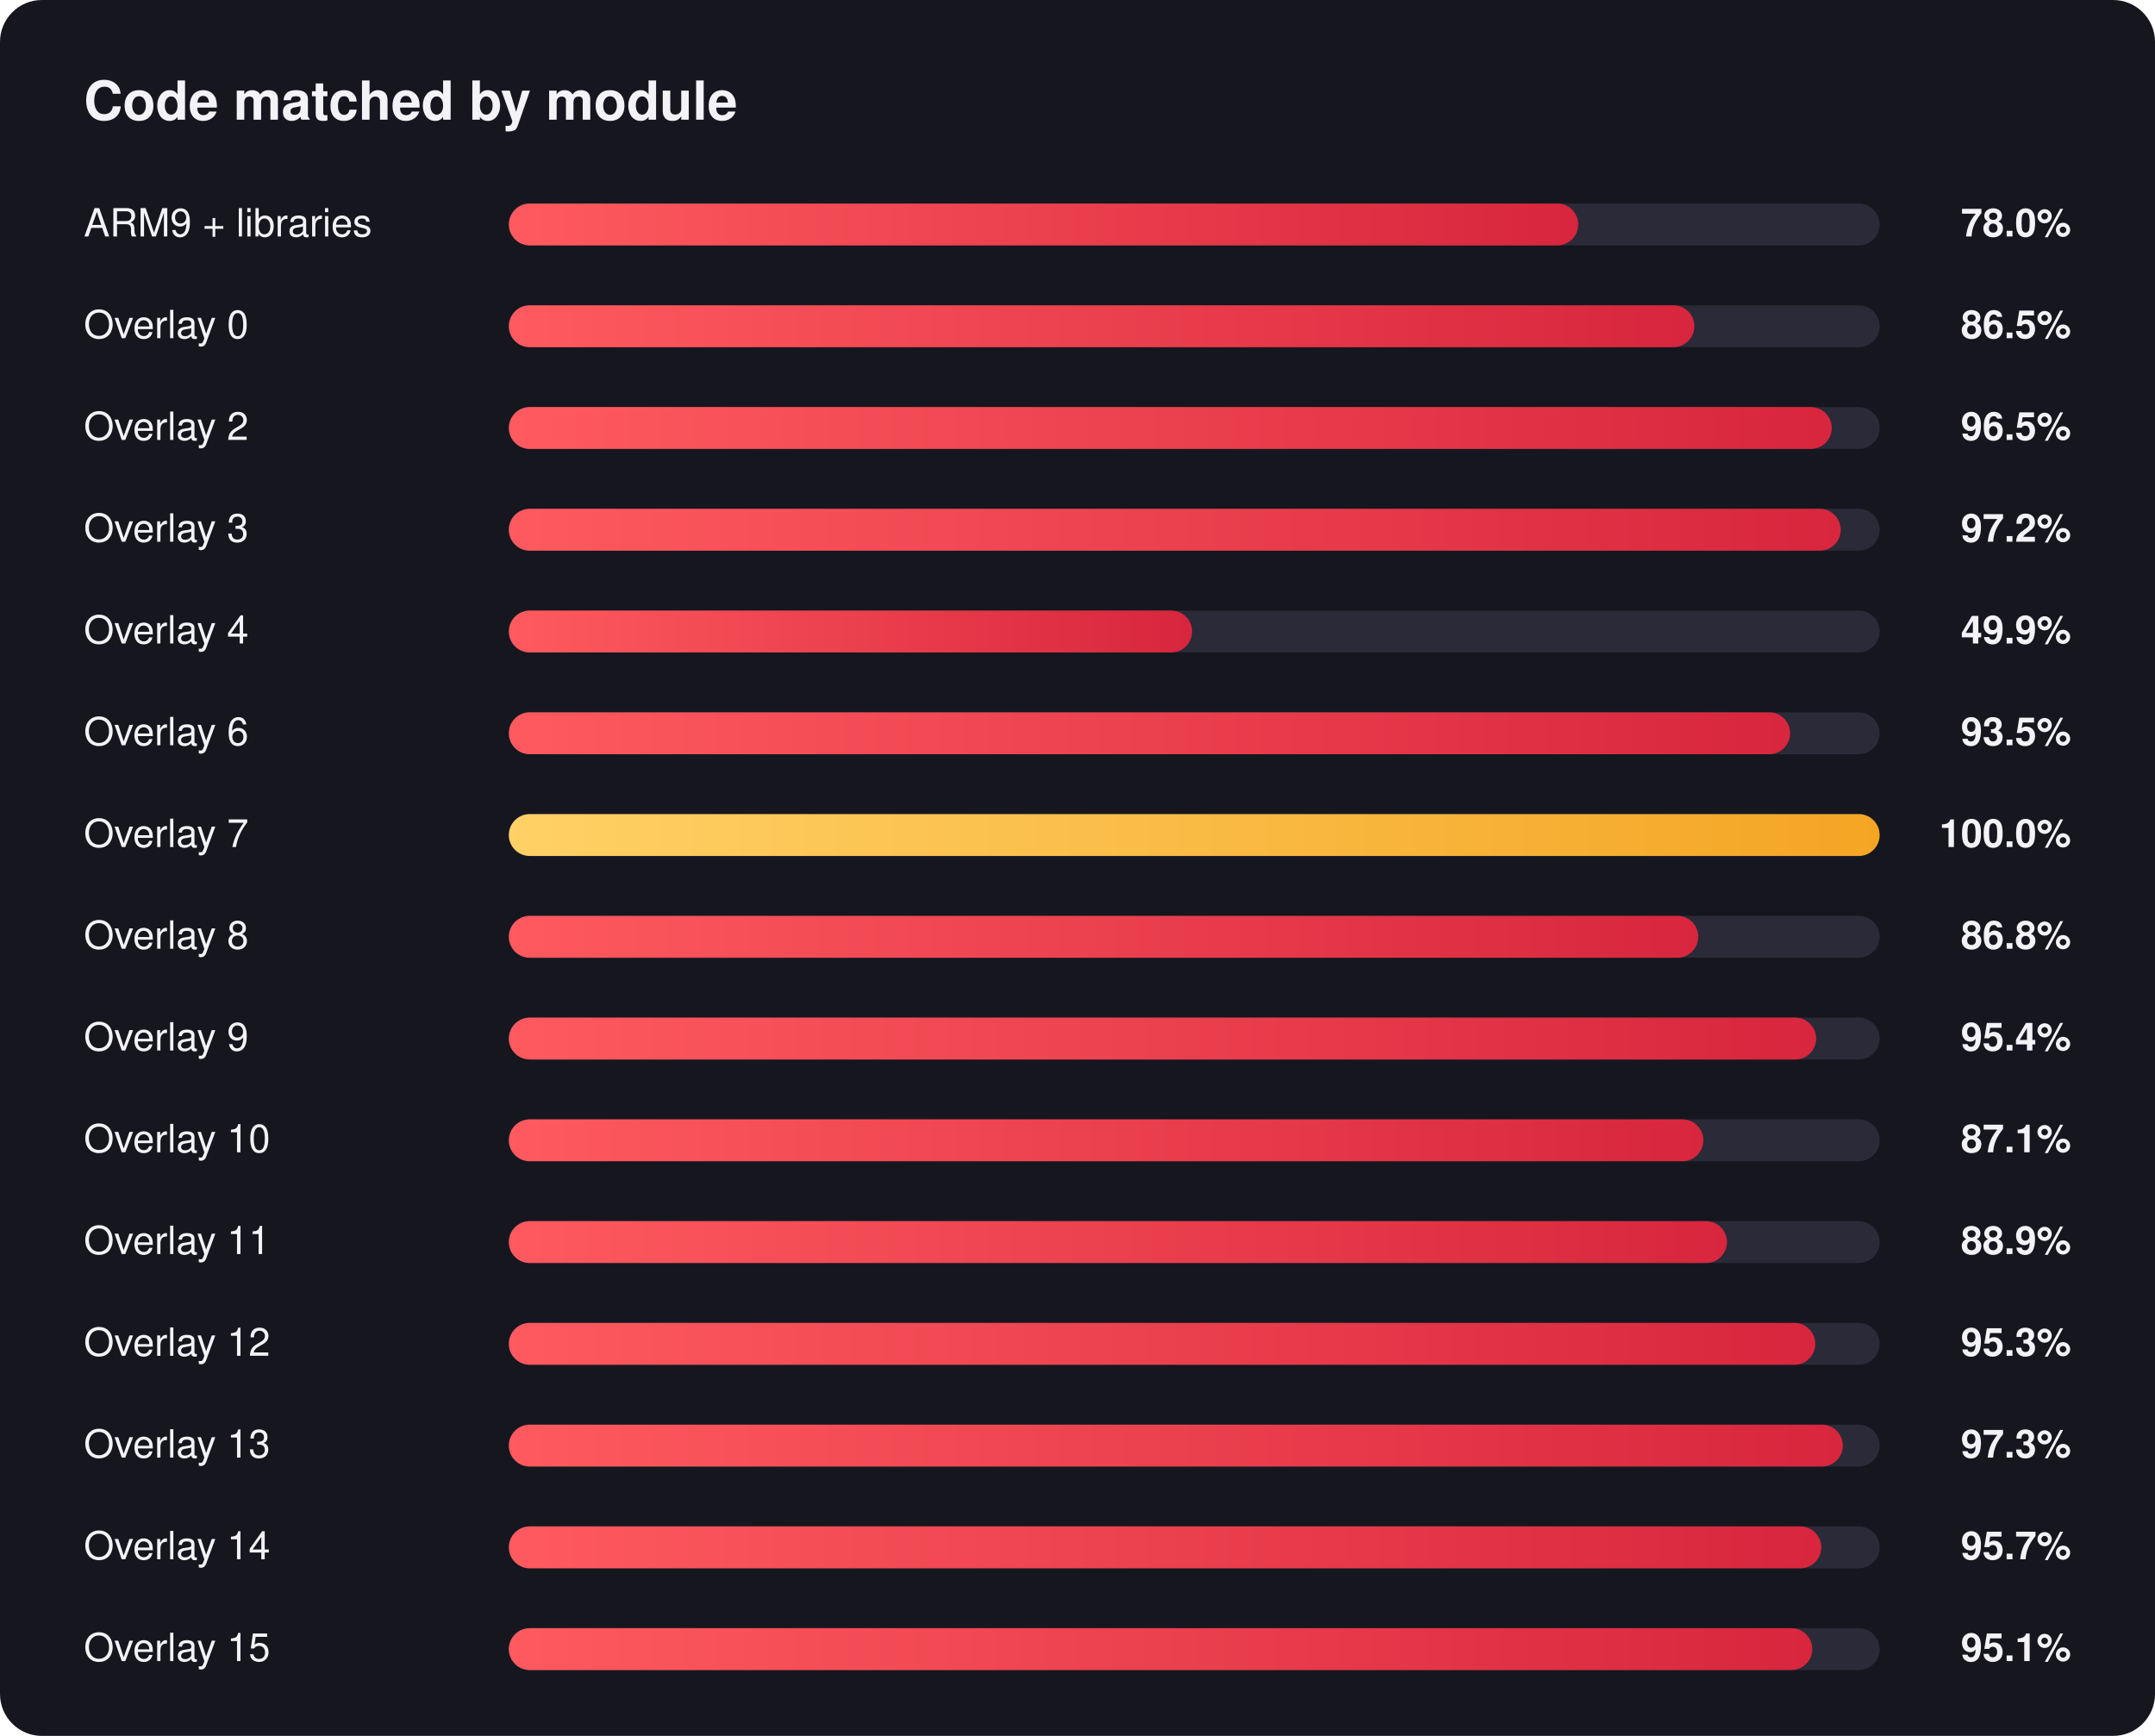
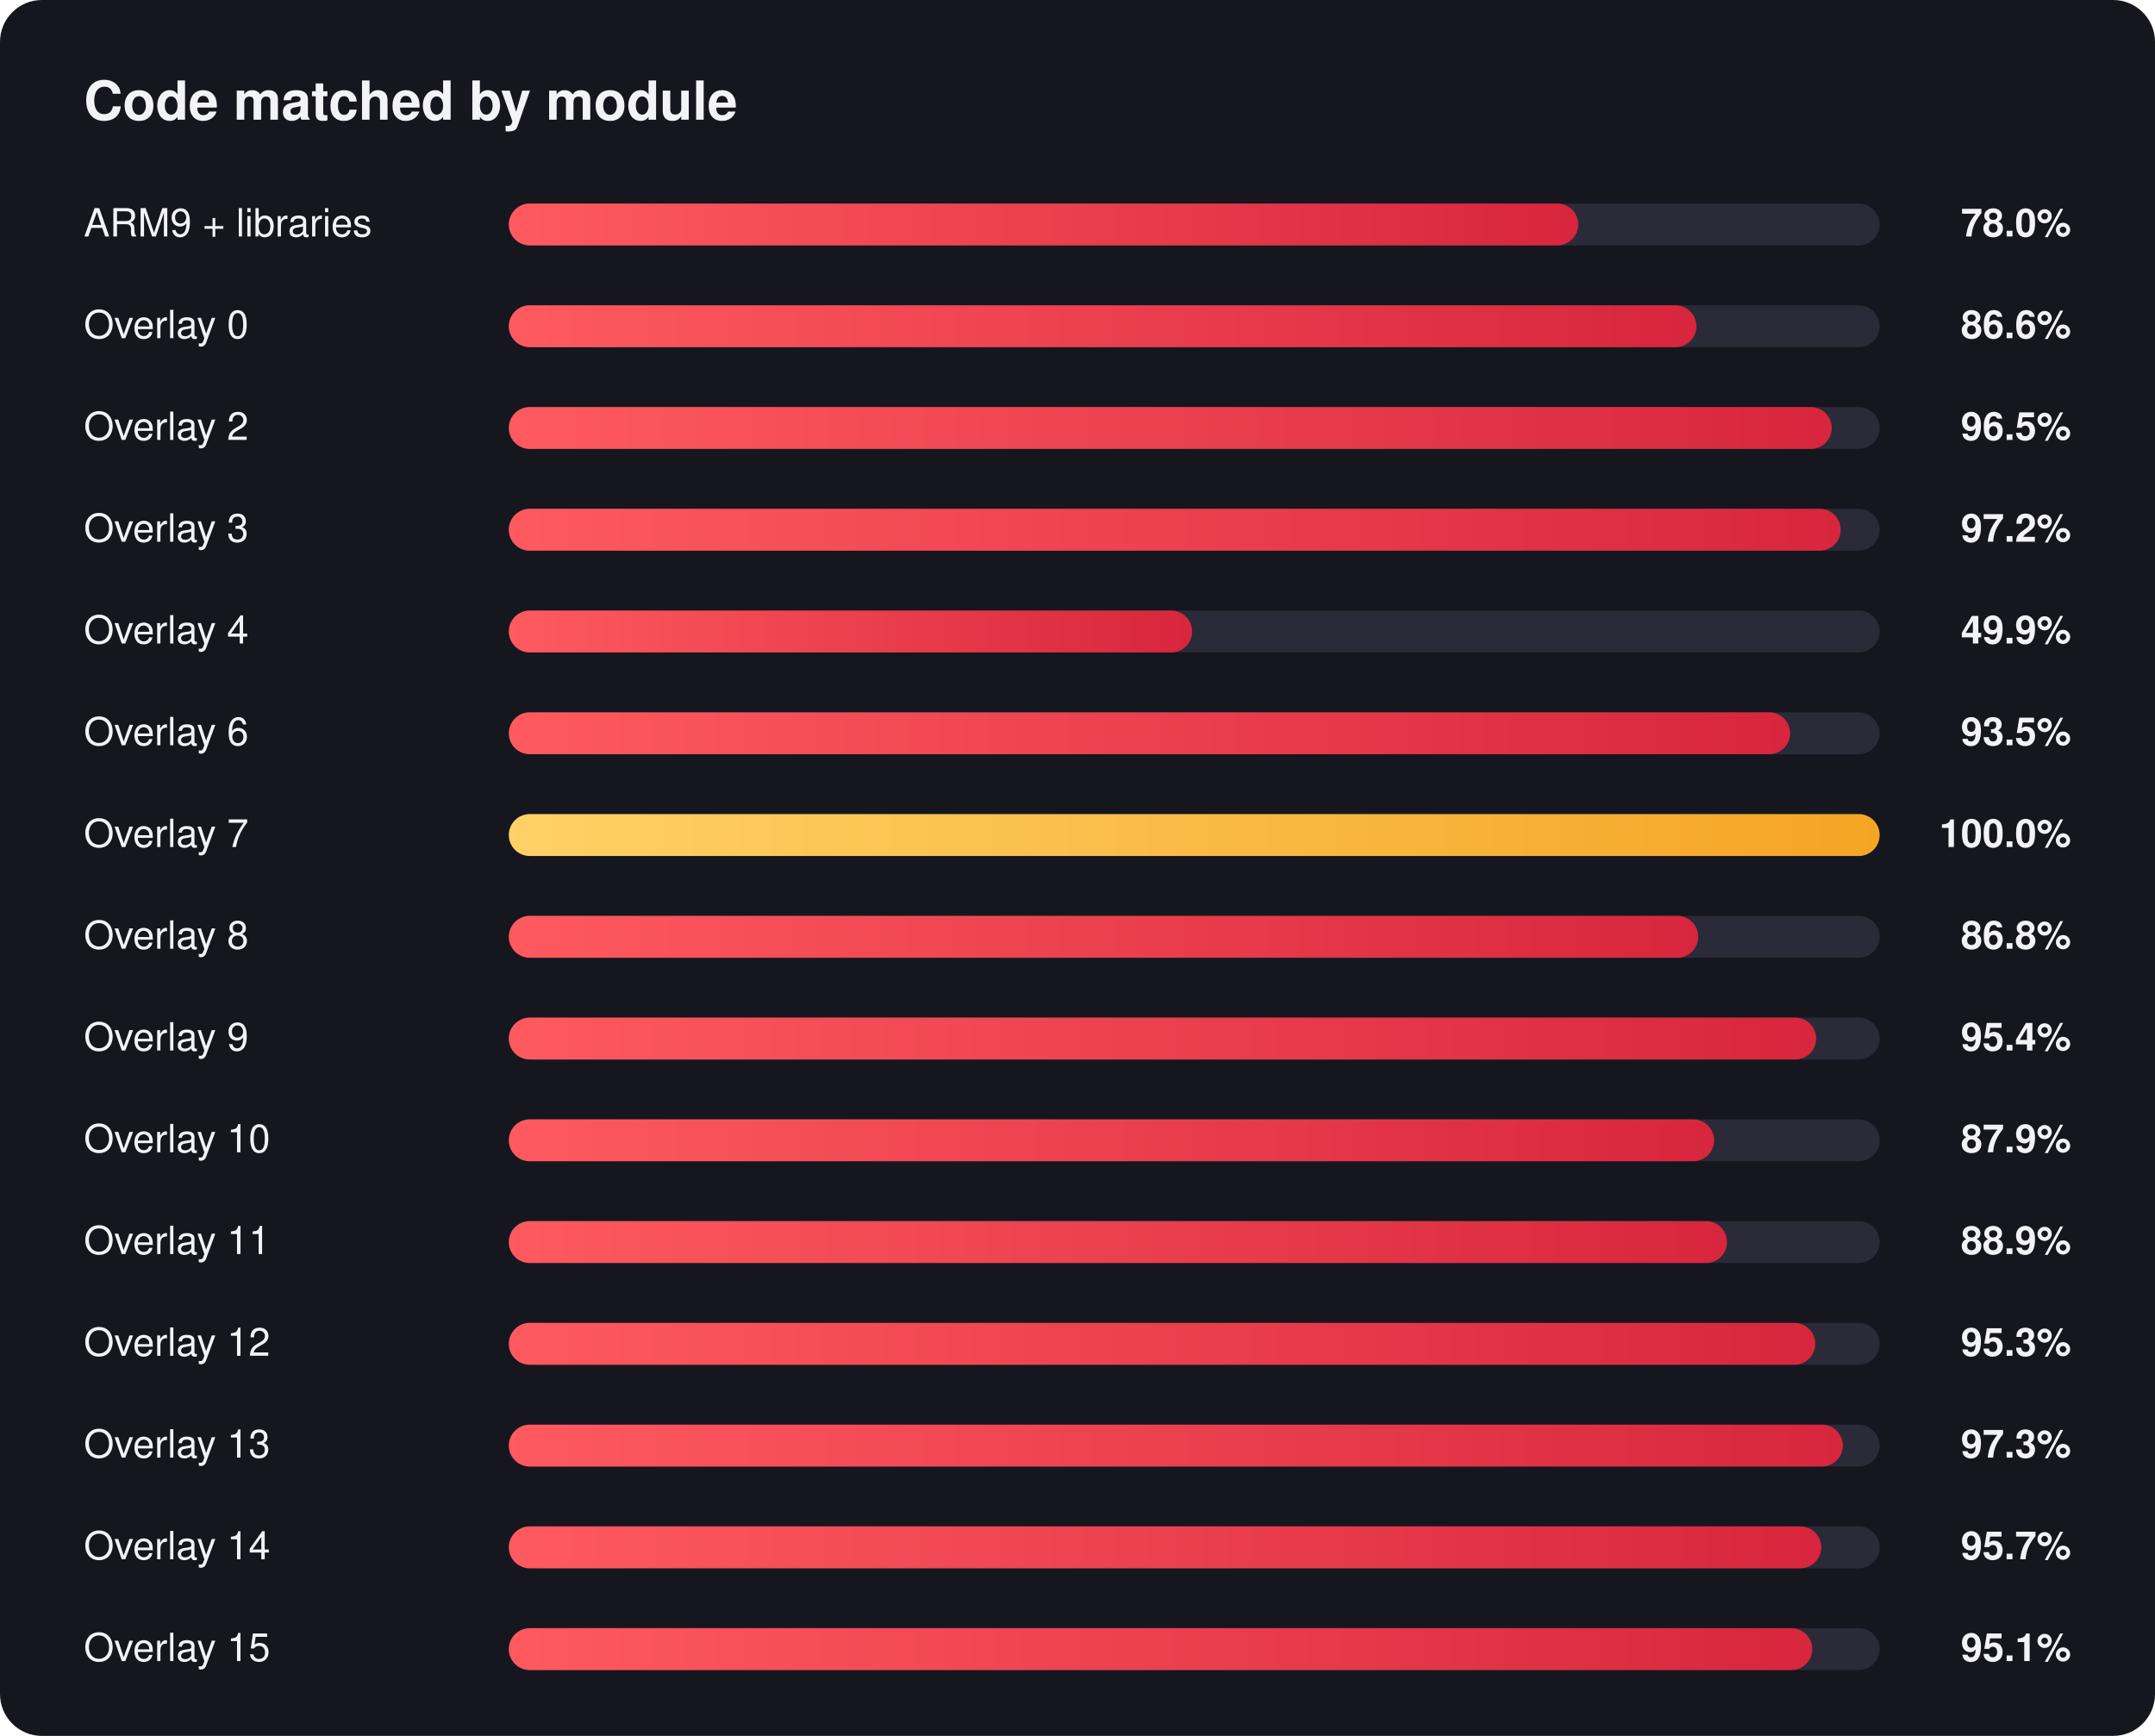
<svg xmlns="http://www.w3.org/2000/svg" width="720" height="580" viewBox="0 0 720 580" font-family="Segoe UI, Helvetica, Arial, sans-serif">
  <defs>
    <linearGradient id="red" x1="0" x2="1" y1="0" y2="0">
      <stop offset="0" stop-color="#ff5a5f" />
      <stop offset="1" stop-color="#d7263d" />
    </linearGradient>
    <linearGradient id="gold" x1="0" x2="1" y1="0" y2="0">
      <stop offset="0" stop-color="#ffd166" />
      <stop offset="1" stop-color="#f4a524" />
    </linearGradient>
  </defs>
  <rect width="720" height="580" rx="14" fill="#16161f" />
  <text x="28" y="40" fill="#f2f2f7" font-size="18" font-weight="700">Code matched by module</text>
  <text x="28" y="79" fill="#f2f2f7" font-size="13">ARM9 + libraries</text>
  <text x="692" y="79" fill="#f2f2f7" font-size="13" font-weight="600" text-anchor="end">78.0%</text>
  <rect x="170" y="68" width="458" height="14" rx="7.0" fill="#2a2a38" />
  <rect x="170" y="68" width="357.3" height="14" rx="7.0" fill="url(#red)" />
  <text x="28" y="113" fill="#f2f2f7" font-size="13">Overlay 0</text>
-   <text x="692" y="113" fill="#f2f2f7" font-size="13" font-weight="600" text-anchor="end">86.5%</text>
+   <text x="692" y="113" fill="#f2f2f7" font-size="13" font-weight="600" text-anchor="end">86.6%</text>
  <rect x="170" y="102" width="458" height="14" rx="7.0" fill="#2a2a38" />
-   <rect x="170" y="102" width="396.1" height="14" rx="7.0" fill="url(#red)" />
+   <rect x="170" y="102" width="396.8" height="14" rx="7.0" fill="url(#red)" />
  <text x="28" y="147" fill="#f2f2f7" font-size="13">Overlay 2</text>
  <text x="692" y="147" fill="#f2f2f7" font-size="13" font-weight="600" text-anchor="end">96.5%</text>
  <rect x="170" y="136" width="458" height="14" rx="7.0" fill="#2a2a38" />
  <rect x="170" y="136" width="442.0" height="14" rx="7.0" fill="url(#red)" />
  <text x="28" y="181" fill="#f2f2f7" font-size="13">Overlay 3</text>
  <text x="692" y="181" fill="#f2f2f7" font-size="13" font-weight="600" text-anchor="end">97.2%</text>
  <rect x="170" y="170" width="458" height="14" rx="7.0" fill="#2a2a38" />
  <rect x="170" y="170" width="445.0" height="14" rx="7.0" fill="url(#red)" />
  <text x="28" y="215" fill="#f2f2f7" font-size="13">Overlay 4</text>
  <text x="692" y="215" fill="#f2f2f7" font-size="13" font-weight="600" text-anchor="end">49.9%</text>
  <rect x="170" y="204" width="458" height="14" rx="7.0" fill="#2a2a38" />
  <rect x="170" y="204" width="228.3" height="14" rx="7.0" fill="url(#red)" />
  <text x="28" y="249" fill="#f2f2f7" font-size="13">Overlay 6</text>
  <text x="692" y="249" fill="#f2f2f7" font-size="13" font-weight="600" text-anchor="end">93.5%</text>
  <rect x="170" y="238" width="458" height="14" rx="7.0" fill="#2a2a38" />
  <rect x="170" y="238" width="428.1" height="14" rx="7.0" fill="url(#red)" />
  <text x="28" y="283" fill="#f2f2f7" font-size="13">Overlay 7</text>
  <text x="692" y="283" fill="#f2f2f7" font-size="13" font-weight="600" text-anchor="end">100.0%</text>
  <rect x="170" y="272" width="458" height="14" rx="7.0" fill="#2a2a38" />
  <rect x="170" y="272" width="458.0" height="14" rx="7.0" fill="url(#gold)" />
  <text x="28" y="317" fill="#f2f2f7" font-size="13">Overlay 8</text>
  <text x="692" y="317" fill="#f2f2f7" font-size="13" font-weight="600" text-anchor="end">86.8%</text>
  <rect x="170" y="306" width="458" height="14" rx="7.0" fill="#2a2a38" />
  <rect x="170" y="306" width="397.4" height="14" rx="7.0" fill="url(#red)" />
  <text x="28" y="351" fill="#f2f2f7" font-size="13">Overlay 9</text>
  <text x="692" y="351" fill="#f2f2f7" font-size="13" font-weight="600" text-anchor="end">95.4%</text>
  <rect x="170" y="340" width="458" height="14" rx="7.0" fill="#2a2a38" />
  <rect x="170" y="340" width="436.8" height="14" rx="7.0" fill="url(#red)" />
  <text x="28" y="385" fill="#f2f2f7" font-size="13">Overlay 10</text>
-   <text x="692" y="385" fill="#f2f2f7" font-size="13" font-weight="600" text-anchor="end">87.1%</text>
+   <text x="692" y="385" fill="#f2f2f7" font-size="13" font-weight="600" text-anchor="end">87.9%</text>
  <rect x="170" y="374" width="458" height="14" rx="7.0" fill="#2a2a38" />
-   <rect x="170" y="374" width="399.1" height="14" rx="7.0" fill="url(#red)" />
+   <rect x="170" y="374" width="402.7" height="14" rx="7.0" fill="url(#red)" />
  <text x="28" y="419" fill="#f2f2f7" font-size="13">Overlay 11</text>
  <text x="692" y="419" fill="#f2f2f7" font-size="13" font-weight="600" text-anchor="end">88.9%</text>
  <rect x="170" y="408" width="458" height="14" rx="7.0" fill="#2a2a38" />
  <rect x="170" y="408" width="407.0" height="14" rx="7.0" fill="url(#red)" />
  <text x="28" y="453" fill="#f2f2f7" font-size="13">Overlay 12</text>
  <text x="692" y="453" fill="#f2f2f7" font-size="13" font-weight="600" text-anchor="end">95.3%</text>
  <rect x="170" y="442" width="458" height="14" rx="7.0" fill="#2a2a38" />
  <rect x="170" y="442" width="436.5" height="14" rx="7.0" fill="url(#red)" />
  <text x="28" y="487" fill="#f2f2f7" font-size="13">Overlay 13</text>
  <text x="692" y="487" fill="#f2f2f7" font-size="13" font-weight="600" text-anchor="end">97.3%</text>
  <rect x="170" y="476" width="458" height="14" rx="7.0" fill="#2a2a38" />
  <rect x="170" y="476" width="445.7" height="14" rx="7.0" fill="url(#red)" />
  <text x="28" y="521" fill="#f2f2f7" font-size="13">Overlay 14</text>
  <text x="692" y="521" fill="#f2f2f7" font-size="13" font-weight="600" text-anchor="end">95.7%</text>
  <rect x="170" y="510" width="458" height="14" rx="7.0" fill="#2a2a38" />
  <rect x="170" y="510" width="438.5" height="14" rx="7.0" fill="url(#red)" />
  <text x="28" y="555" fill="#f2f2f7" font-size="13">Overlay 15</text>
  <text x="692" y="555" fill="#f2f2f7" font-size="13" font-weight="600" text-anchor="end">95.1%</text>
  <rect x="170" y="544" width="458" height="14" rx="7.0" fill="#2a2a38" />
  <rect x="170" y="544" width="435.5" height="14" rx="7.0" fill="url(#red)" />
</svg>
